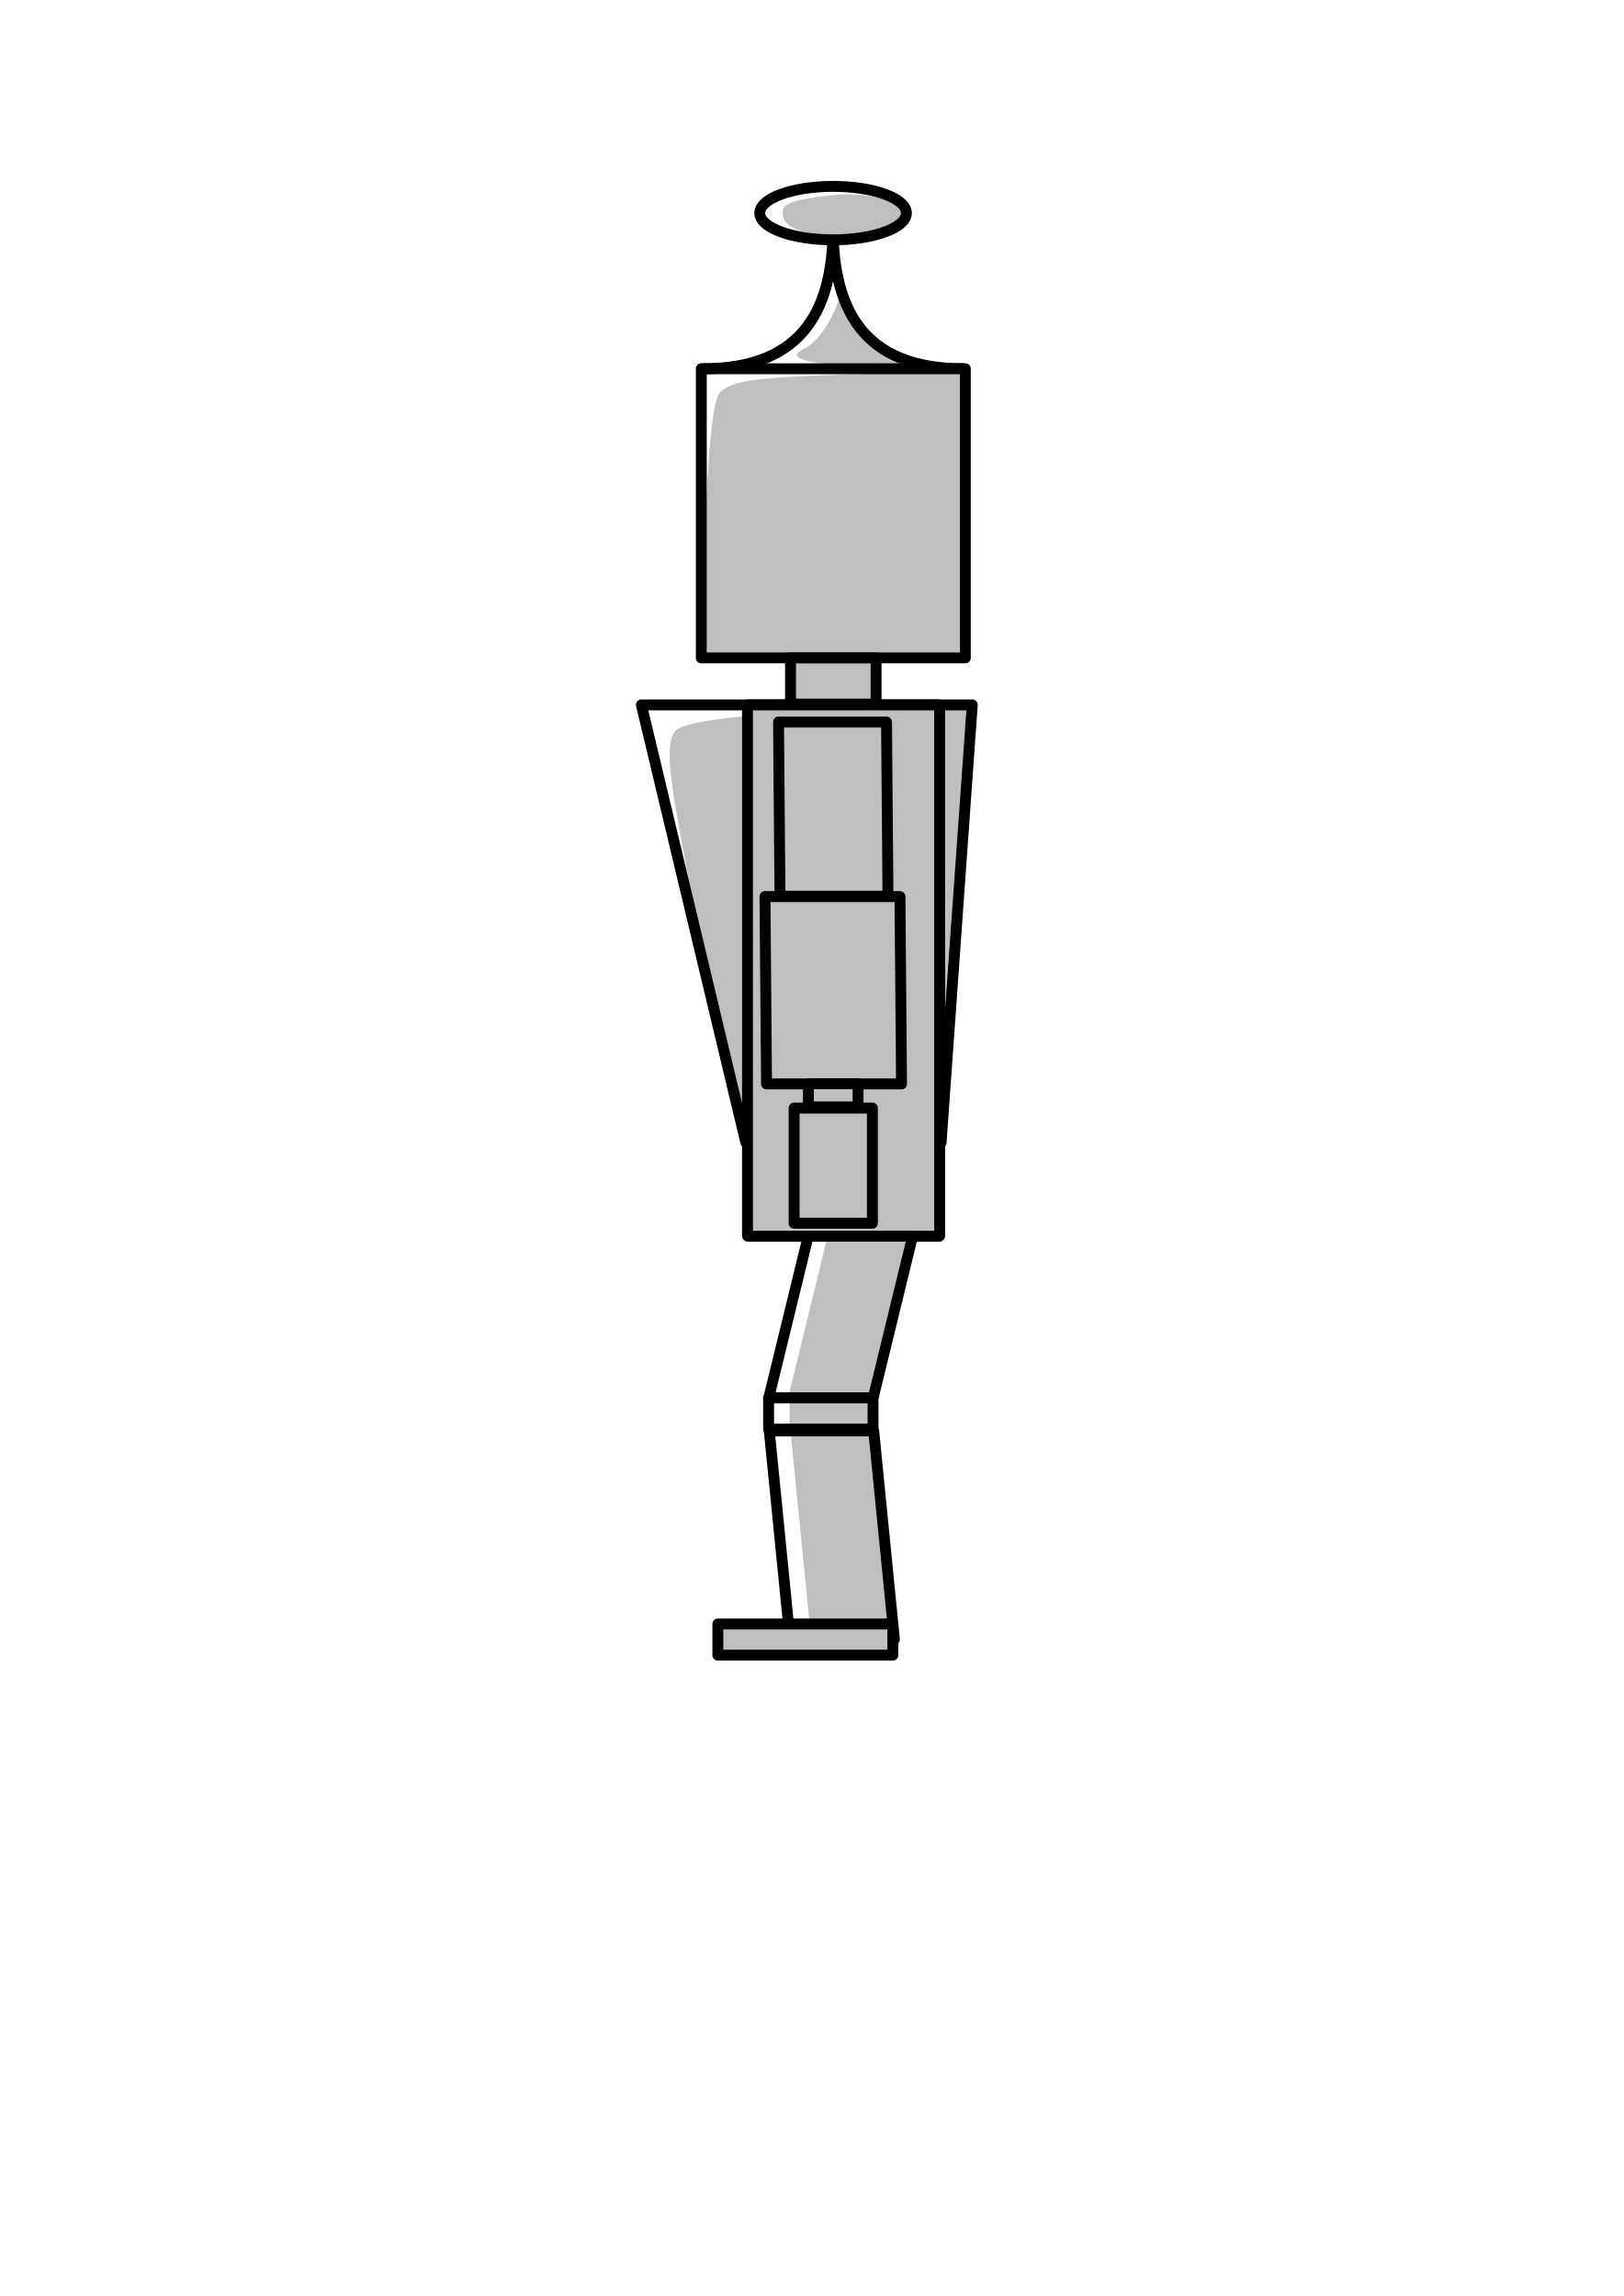
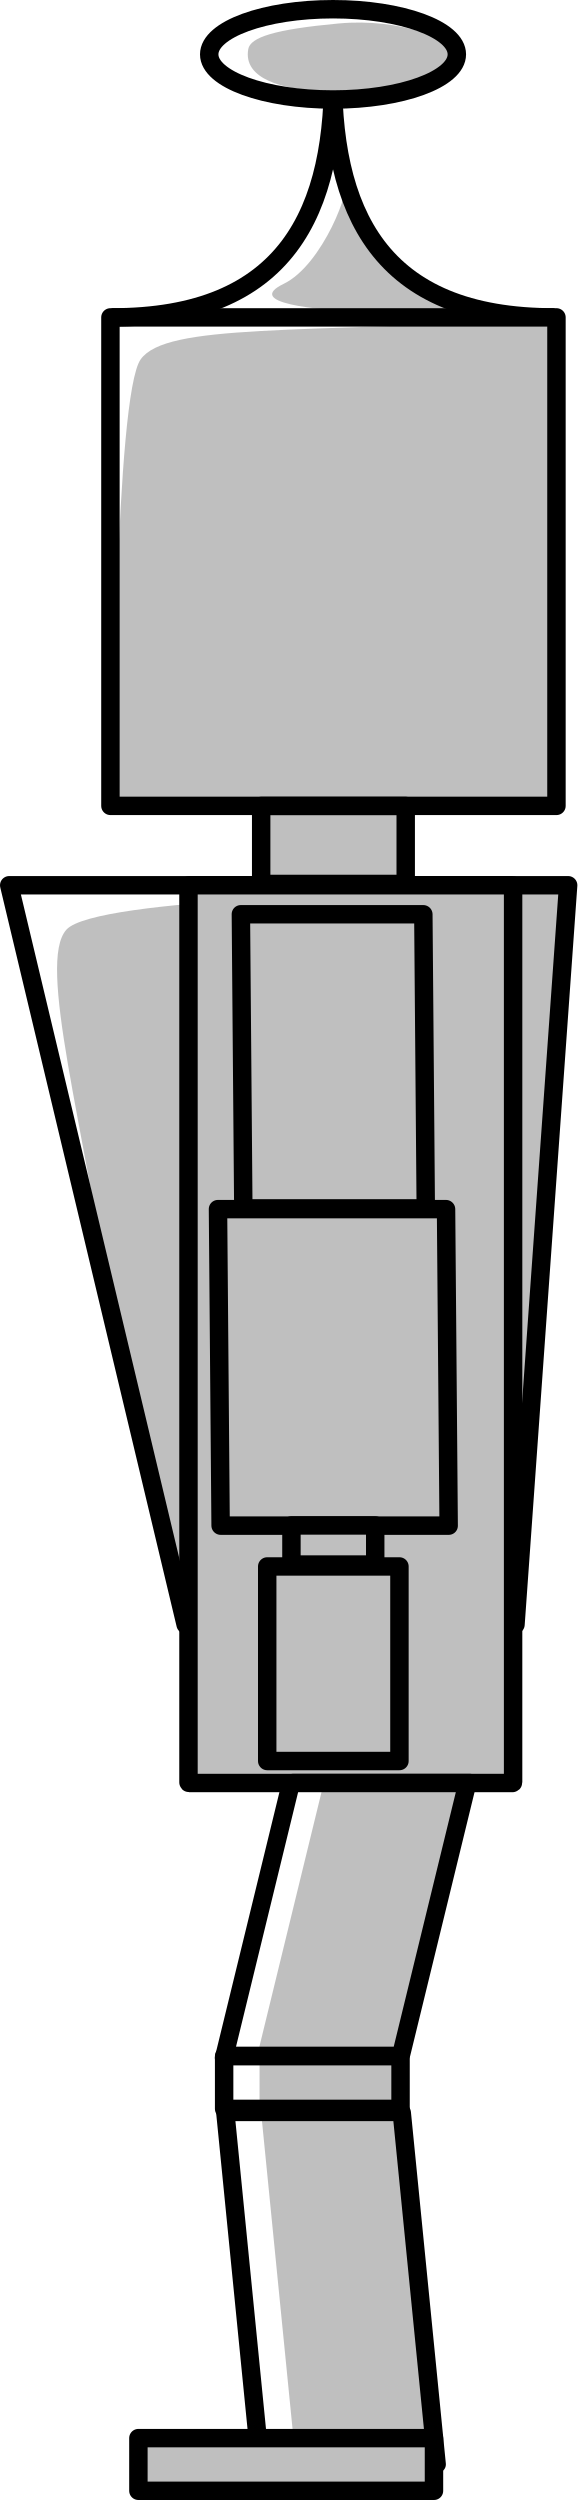
- <svg xmlns="http://www.w3.org/2000/svg" width="210mm" height="297mm" viewBox="0 0 744.094 1052.362" id="svg2" version="1.1">
+ <svg xmlns="http://www.w3.org/2000/svg" width="44.204mm" height="191.406mm" viewBox="0 0 156.627 678.209" id="svg2" version="1.1">
  <defs id="defs4" />
-   <g id="layer1">
+   <g id="layer1" transform="translate(-291.4266,-82.92159)">
    <g id="g5904" transform="matrix(-1,0,0,1,975.8561,0)">
      <rect transform="matrix(1,0,-0.09881516,0.9951058,0,0)" y="659.155" x="640.163" height="95.826" width="38.571" id="rect4543-3-9-8-3" style="opacity:1;fill:#bfbfbf;fill-opacity:1;fill-rule:nonzero;stroke:none;stroke-width:5.012;stroke-linejoin:round;stroke-miterlimit:4;stroke-dasharray:none;stroke-dashoffset:0;stroke-opacity:1" />
      <rect y="640.755" x="576.429" height="14.286" width="37.589" id="rect4543-7-1-6-5" style="opacity:1;fill:#bfbfbf;fill-opacity:1;fill-rule:nonzero;stroke:none;stroke-width:5;stroke-linejoin:round;stroke-miterlimit:4;stroke-dasharray:none;stroke-dashoffset:0;stroke-opacity:1" />
      <rect transform="matrix(1,0,0.2370506,0.9714973,0,0)" y="583.097" x="419.079" height="76.21" width="39.271" id="rect4543-35-9-4" style="opacity:1;fill:#bfbfbf;fill-opacity:1;fill-rule:nonzero;stroke:none;stroke-width:5.073;stroke-linejoin:round;stroke-miterlimit:4;stroke-dasharray:none;stroke-dashoffset:0;stroke-opacity:1" />
      <g transform="translate(0.09567642,0)" id="g5635">
        <g id="g5603">
          <g transform="translate(237.2772,-0.4771635)" id="g4425-7">
            <g id="g4179-8">
              <path id="path4173-2" d="m 353.459,132.176 c -1.972,1.718 6.025,23.082 16.636,28.221 10.611,5.139 -7.813,7.145 -23.423,7.702 -7.718,0.747 -21.276,-0.126 -21.276,-0.126 l 1.263,-2.147 14.521,-9.218 z" style="fill:#bfbfbf;fill-opacity:1;fill-rule:evenodd;stroke:none;stroke-width:1px;stroke-linecap:butt;stroke-linejoin:miter;stroke-opacity:1" />
              <g id="g4167-1">
                <path style="fill:none;fill-rule:evenodd;stroke:#000000;stroke-width:5;stroke-linecap:butt;stroke-linejoin:miter;stroke-miterlimit:4;stroke-dasharray:none;stroke-opacity:1" d="m 296.606,169.503 c 23.667,0.036 38.933,-7.044 48.161,-19.241 9.228,-12.197 12.416,-29.51 11.926,-49.94" id="path4138-5" />
                <path style="fill:none;fill-rule:evenodd;stroke:#000000;stroke-width:5;stroke-linecap:butt;stroke-linejoin:miter;stroke-miterlimit:4;stroke-dasharray:none;stroke-opacity:1" d="m 416.815,169.503 c -23.667,0.036 -38.933,-7.044 -48.161,-19.241 -9.228,-12.197 -12.416,-29.51 -11.926,-49.94" id="path4138-8-5" />
              </g>
            </g>
            <g id="g4175-7">
              <path id="path4171-5" d="m 354.85,110.102 -22.315,-3.059 c -13.223,-7.586 -7.518,-8.396 -8.316,-11.534 1.774,-0.909 13.64,-7.347 31.054,-5.735 17.414,1.612 23.875,3.764 24.437,6.955 1.434,8.14 -9.401,10.928 -20.351,11.529 l -1.323,3.3" style="fill:#bfbfbf;fill-opacity:1;fill-rule:evenodd;stroke:none;stroke-width:1px;stroke-linecap:butt;stroke-linejoin:miter;stroke-opacity:1" />
              <ellipse ry="12.248" rx="33.588" cy="98.147" cx="356.711" id="path4155-7" style="opacity:1;fill:none;fill-opacity:1;fill-rule:nonzero;stroke:#000000;stroke-width:5;stroke-linejoin:round;stroke-miterlimit:4;stroke-dasharray:none;stroke-dashoffset:0;stroke-opacity:1" />
            </g>
          </g>
          <path id="path4336-6" d="m 653.652,299.803 c 0,-7.032 -0.514,-109.695 -7.491,-119.413 -6.977,-9.717 -42.027,-7.069 -113.39,-11.006 l 1.219,132.5 z" style="fill:#bfbfbf;fill-opacity:1;fill-rule:evenodd;stroke:none;stroke-width:1px;stroke-linecap:butt;stroke-linejoin:miter;stroke-opacity:1" />
          <rect y="169.028" x="533.377" height="132.51" width="121.001" id="rect4136-2" style="opacity:1;fill:none;fill-opacity:1;fill-rule:nonzero;stroke:#000000;stroke-width:5;stroke-linejoin:round;stroke-miterlimit:4;stroke-dasharray:none;stroke-dashoffset:0;stroke-opacity:1" />
        </g>
        <rect style="opacity:1;fill:#bfbfbf;fill-opacity:1;fill-rule:nonzero;stroke:#000000;stroke-width:5;stroke-linejoin:round;stroke-miterlimit:4;stroke-dasharray:none;stroke-dashoffset:0;stroke-opacity:1" id="rect4402-8" width="39.212" height="21.161" x="-613.483" y="301.566" transform="scale(-1,1)" />
      </g>
      <g id="g5730">
        <g id="g5668">
          <path id="path4491-5" d="m 666.41,335.117 c -8.006,-8.904 -95.951,-9.837 -95.951,-9.837 l -39.697,-0.884 12.98,198.841 90.76,-0.378 c 9.355,-32.248 15.733,-58.274 18.871,-79.419 8.316,-56.051 21.043,-99.418 13.037,-108.323 z" style="fill:#bfbfbf;fill-opacity:1;fill-rule:evenodd;stroke:none;stroke-width:1px;stroke-linecap:butt;stroke-linejoin:miter;stroke-opacity:1" />
          <path id="rect5631" d="m 530.302,323.08 151.627,0 -47.857,200.556 -89.485,0 z" style="opacity:1;fill:none;fill-opacity:1;fill-rule:nonzero;stroke:#000000;stroke-width:5;stroke-linejoin:round;stroke-miterlimit:4;stroke-dasharray:none;stroke-dashoffset:0;stroke-opacity:1" />
        </g>
        <rect style="opacity:1;fill:#bfbfbf;fill-opacity:1;fill-rule:nonzero;stroke:#000000;stroke-width:5;stroke-linejoin:round;stroke-miterlimit:4;stroke-dasharray:none;stroke-dashoffset:0;stroke-opacity:1" id="rect5672" width="88.062" height="243.544" x="545.235" y="323.077" rx="0.179" ry="0.179" />
      </g>
      <rect transform="matrix(1,0,0.2370506,0.9714973,0,0)" y="583.207" x="419.37" height="76.21" width="47.857" id="rect4543-35-9" style="opacity:1;fill:none;fill-opacity:1;fill-rule:nonzero;stroke:#000000;stroke-width:5.073;stroke-linejoin:round;stroke-miterlimit:4;stroke-dasharray:none;stroke-dashoffset:0;stroke-opacity:1" />
      <rect y="640.734" x="575.769" height="14.286" width="47.857" id="rect4543-7-1-6" style="opacity:1;fill:none;fill-opacity:1;fill-rule:nonzero;stroke:#000000;stroke-width:5;stroke-linejoin:round;stroke-miterlimit:4;stroke-dasharray:none;stroke-dashoffset:0;stroke-opacity:1" />
      <rect transform="matrix(1,0,-0.09881516,0.9951058,0,0)" y="659.081" x="640.587" height="95.826" width="47.857" id="rect4543-3-9-8" style="opacity:1;fill:none;fill-opacity:1;fill-rule:nonzero;stroke:#000000;stroke-width:5.012;stroke-linejoin:round;stroke-miterlimit:4;stroke-dasharray:none;stroke-dashoffset:0;stroke-opacity:1" />
      <rect y="744.345" x="566.699" height="14.286" width="80.186" id="rect4543-7-3-2-5" style="opacity:1;fill:#bfbfbf;fill-opacity:1;fill-rule:nonzero;stroke:#000000;stroke-width:5;stroke-linejoin:round;stroke-miterlimit:4;stroke-dasharray:none;stroke-dashoffset:0;stroke-opacity:1" />
      <g transform="translate(-325.5902,21.45305)" id="g5892">
        <g id="g5883">
          <g transform="translate(726.5284,-21.48877)" id="g4945-9">
            <g id="g4937-2">
              <rect y="331.618" x="169.706" height="78.287" width="39.396" id="rect4903-70" style="opacity:1;fill:#bfbfbf;fill-opacity:1;fill-rule:nonzero;stroke:none;stroke-width:5;stroke-linejoin:round;stroke-miterlimit:4;stroke-dasharray:none;stroke-dashoffset:0;stroke-opacity:1" />
              <rect transform="matrix(1,0,-0.00826761,0.9999658,0,0)" y="330.998" x="171.383" height="79.799" width="49.497" id="rect4756-1" style="opacity:1;fill:none;fill-opacity:1;fill-rule:nonzero;stroke:#000000;stroke-width:5;stroke-linejoin:round;stroke-miterlimit:4;stroke-dasharray:none;stroke-dashoffset:0;stroke-opacity:1" />
            </g>
            <g id="g4941-5">
              <rect y="409.653" x="161.624" height="86.873" width="53.033" id="rect4903-7-4" style="opacity:1;fill:#bfbfbf;fill-opacity:1;fill-rule:nonzero;stroke:none;stroke-width:5;stroke-linejoin:round;stroke-miterlimit:4;stroke-dasharray:none;stroke-dashoffset:0;stroke-opacity:1" />
              <rect transform="matrix(1,0,-0.00826761,0.9999658,0,0)" y="410.991" x="165.886" height="85.866" width="61.865" id="rect4756-9-3" style="opacity:1;fill:none;fill-opacity:1;fill-rule:nonzero;stroke:#000000;stroke-width:5;stroke-linejoin:round;stroke-miterlimit:4;stroke-dasharray:none;stroke-dashoffset:0;stroke-opacity:1" />
            </g>
          </g>
        </g>
        <rect style="opacity:1;fill:#bfbfbf;fill-opacity:1;fill-rule:nonzero;stroke:#000000;stroke-width:5;stroke-linejoin:round;stroke-miterlimit:4;stroke-dasharray:none;stroke-dashoffset:0;stroke-opacity:1" id="rect4881-29" width="22.728" height="10.607" x="908.23" y="475.29" />
        <rect style="opacity:1;fill:#bfbfbf;fill-opacity:1;fill-rule:nonzero;stroke:#000000;stroke-width:5;stroke-linejoin:round;stroke-miterlimit:4;stroke-dasharray:none;stroke-dashoffset:0;stroke-opacity:1" id="rect5881" width="35.871" height="52.78" x="901.658" y="486.424" />
      </g>
    </g>
  </g>
</svg>
